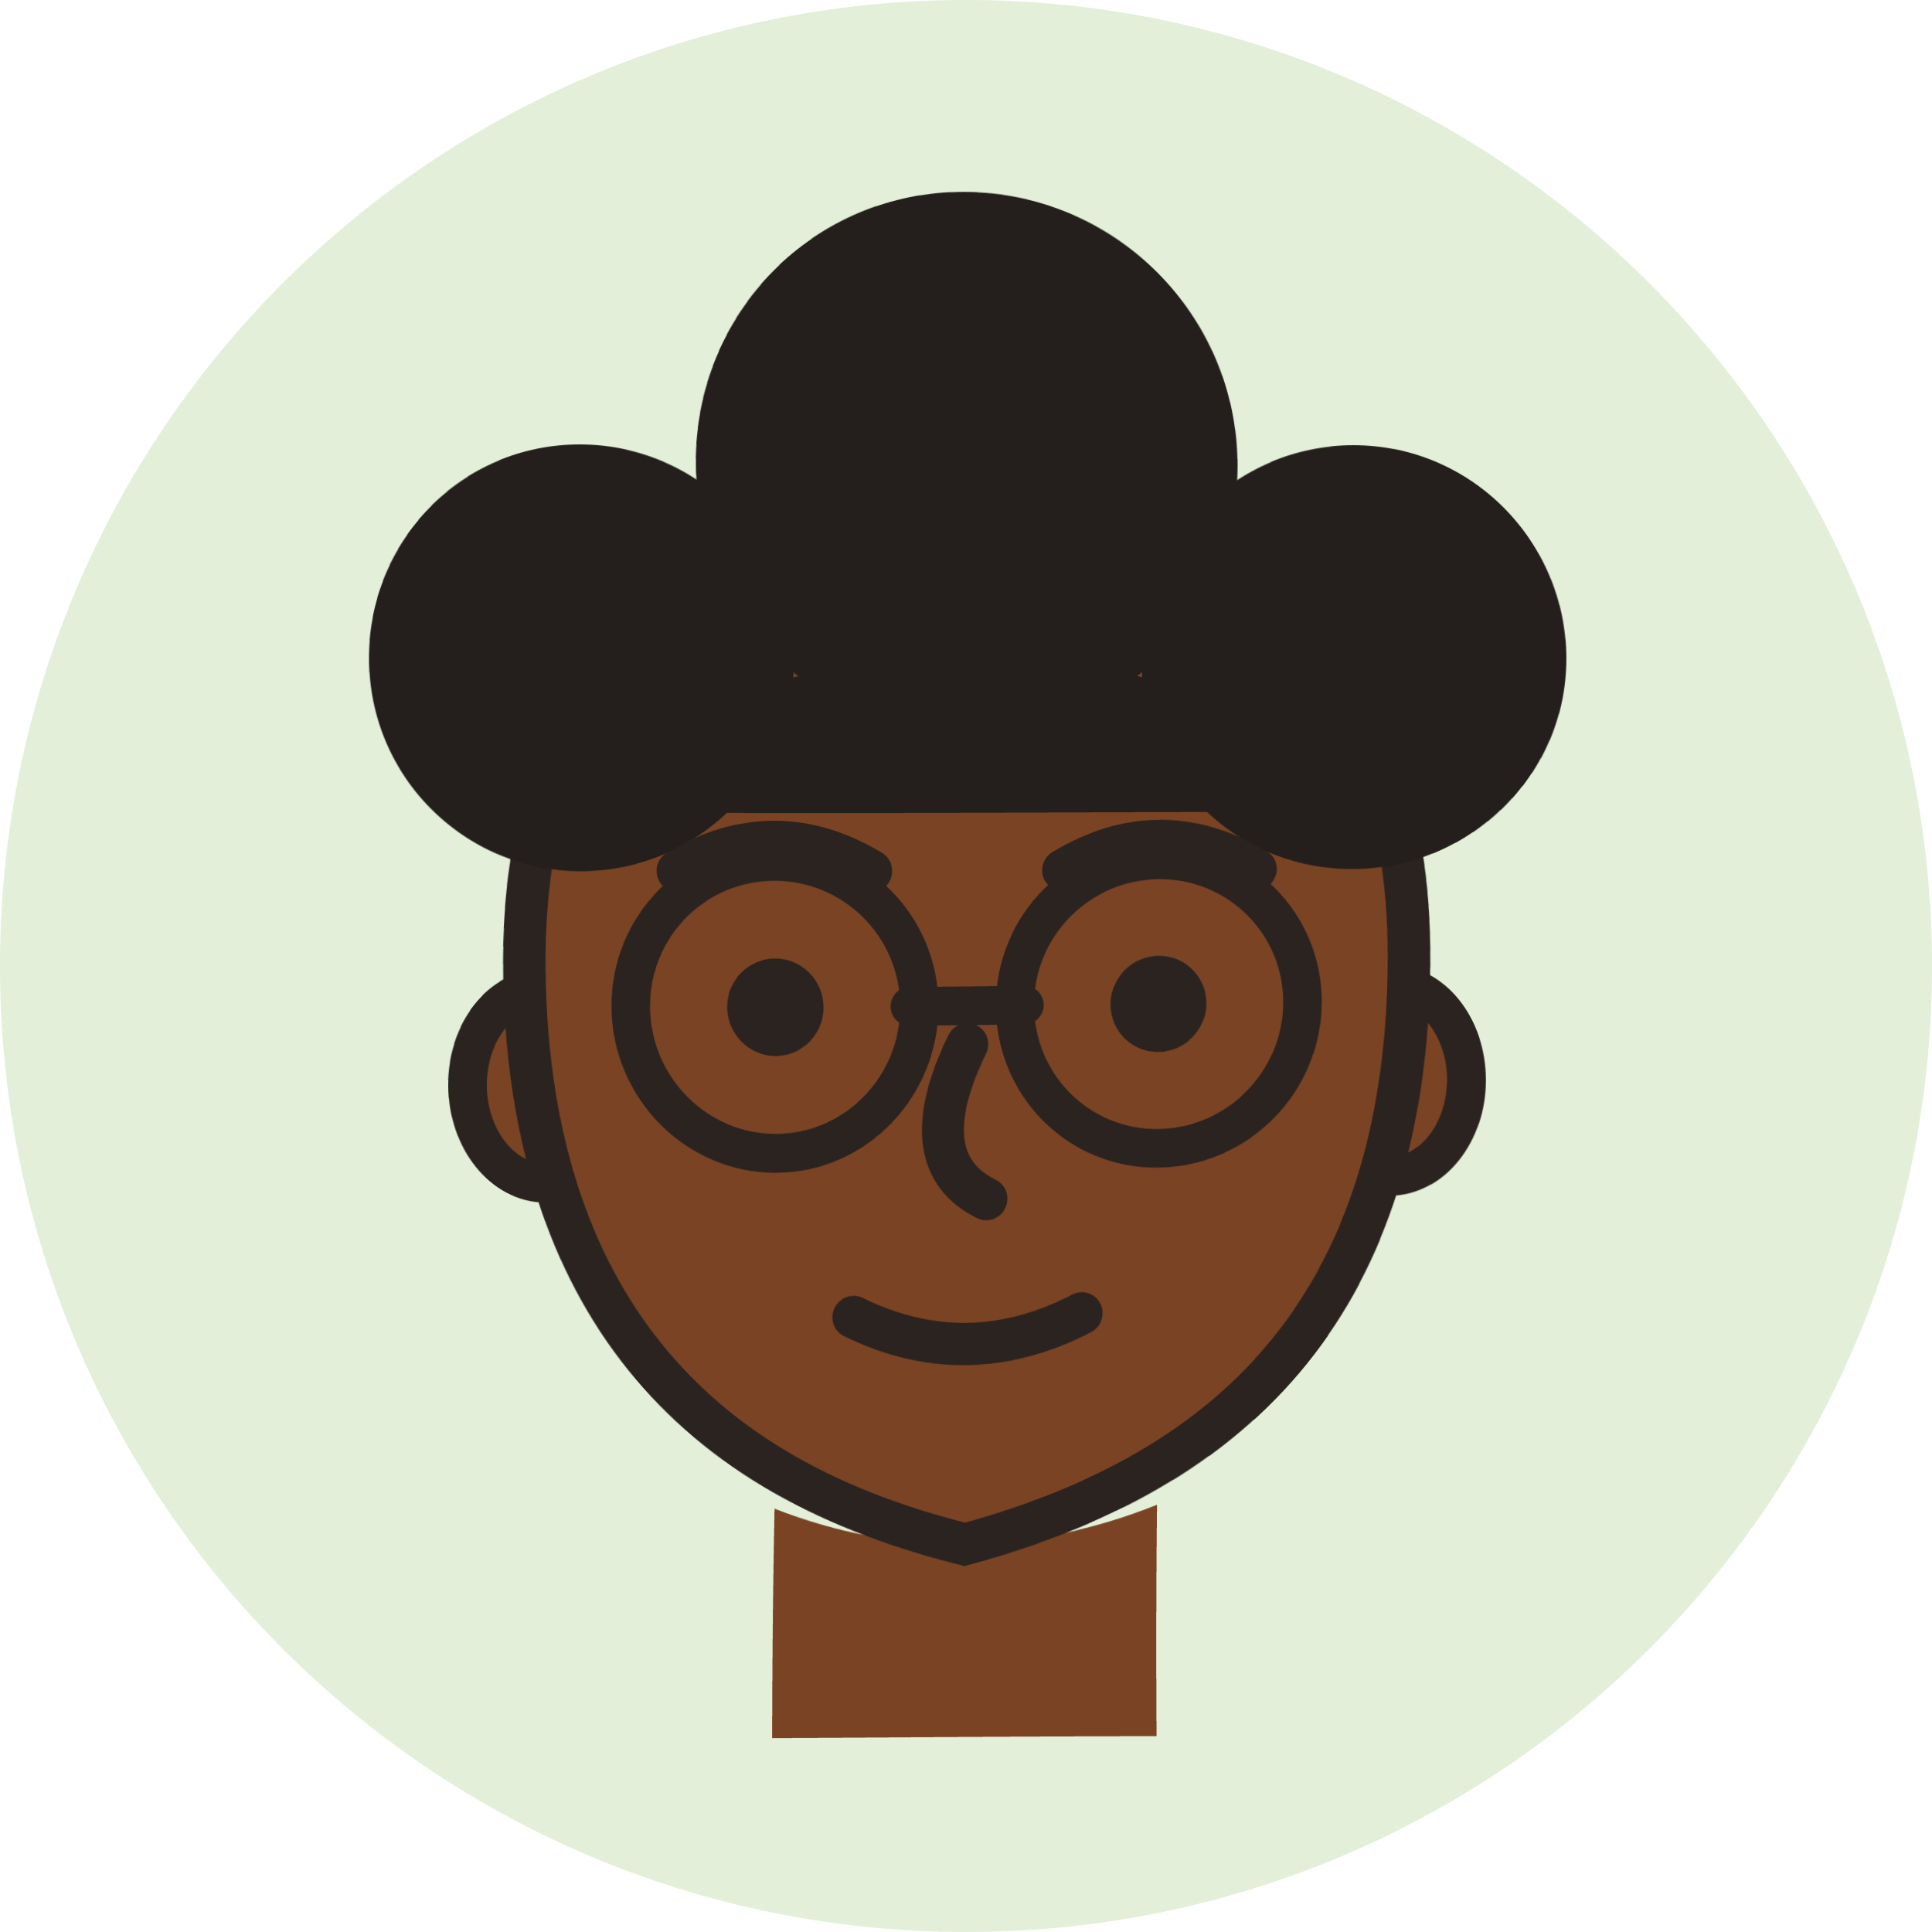
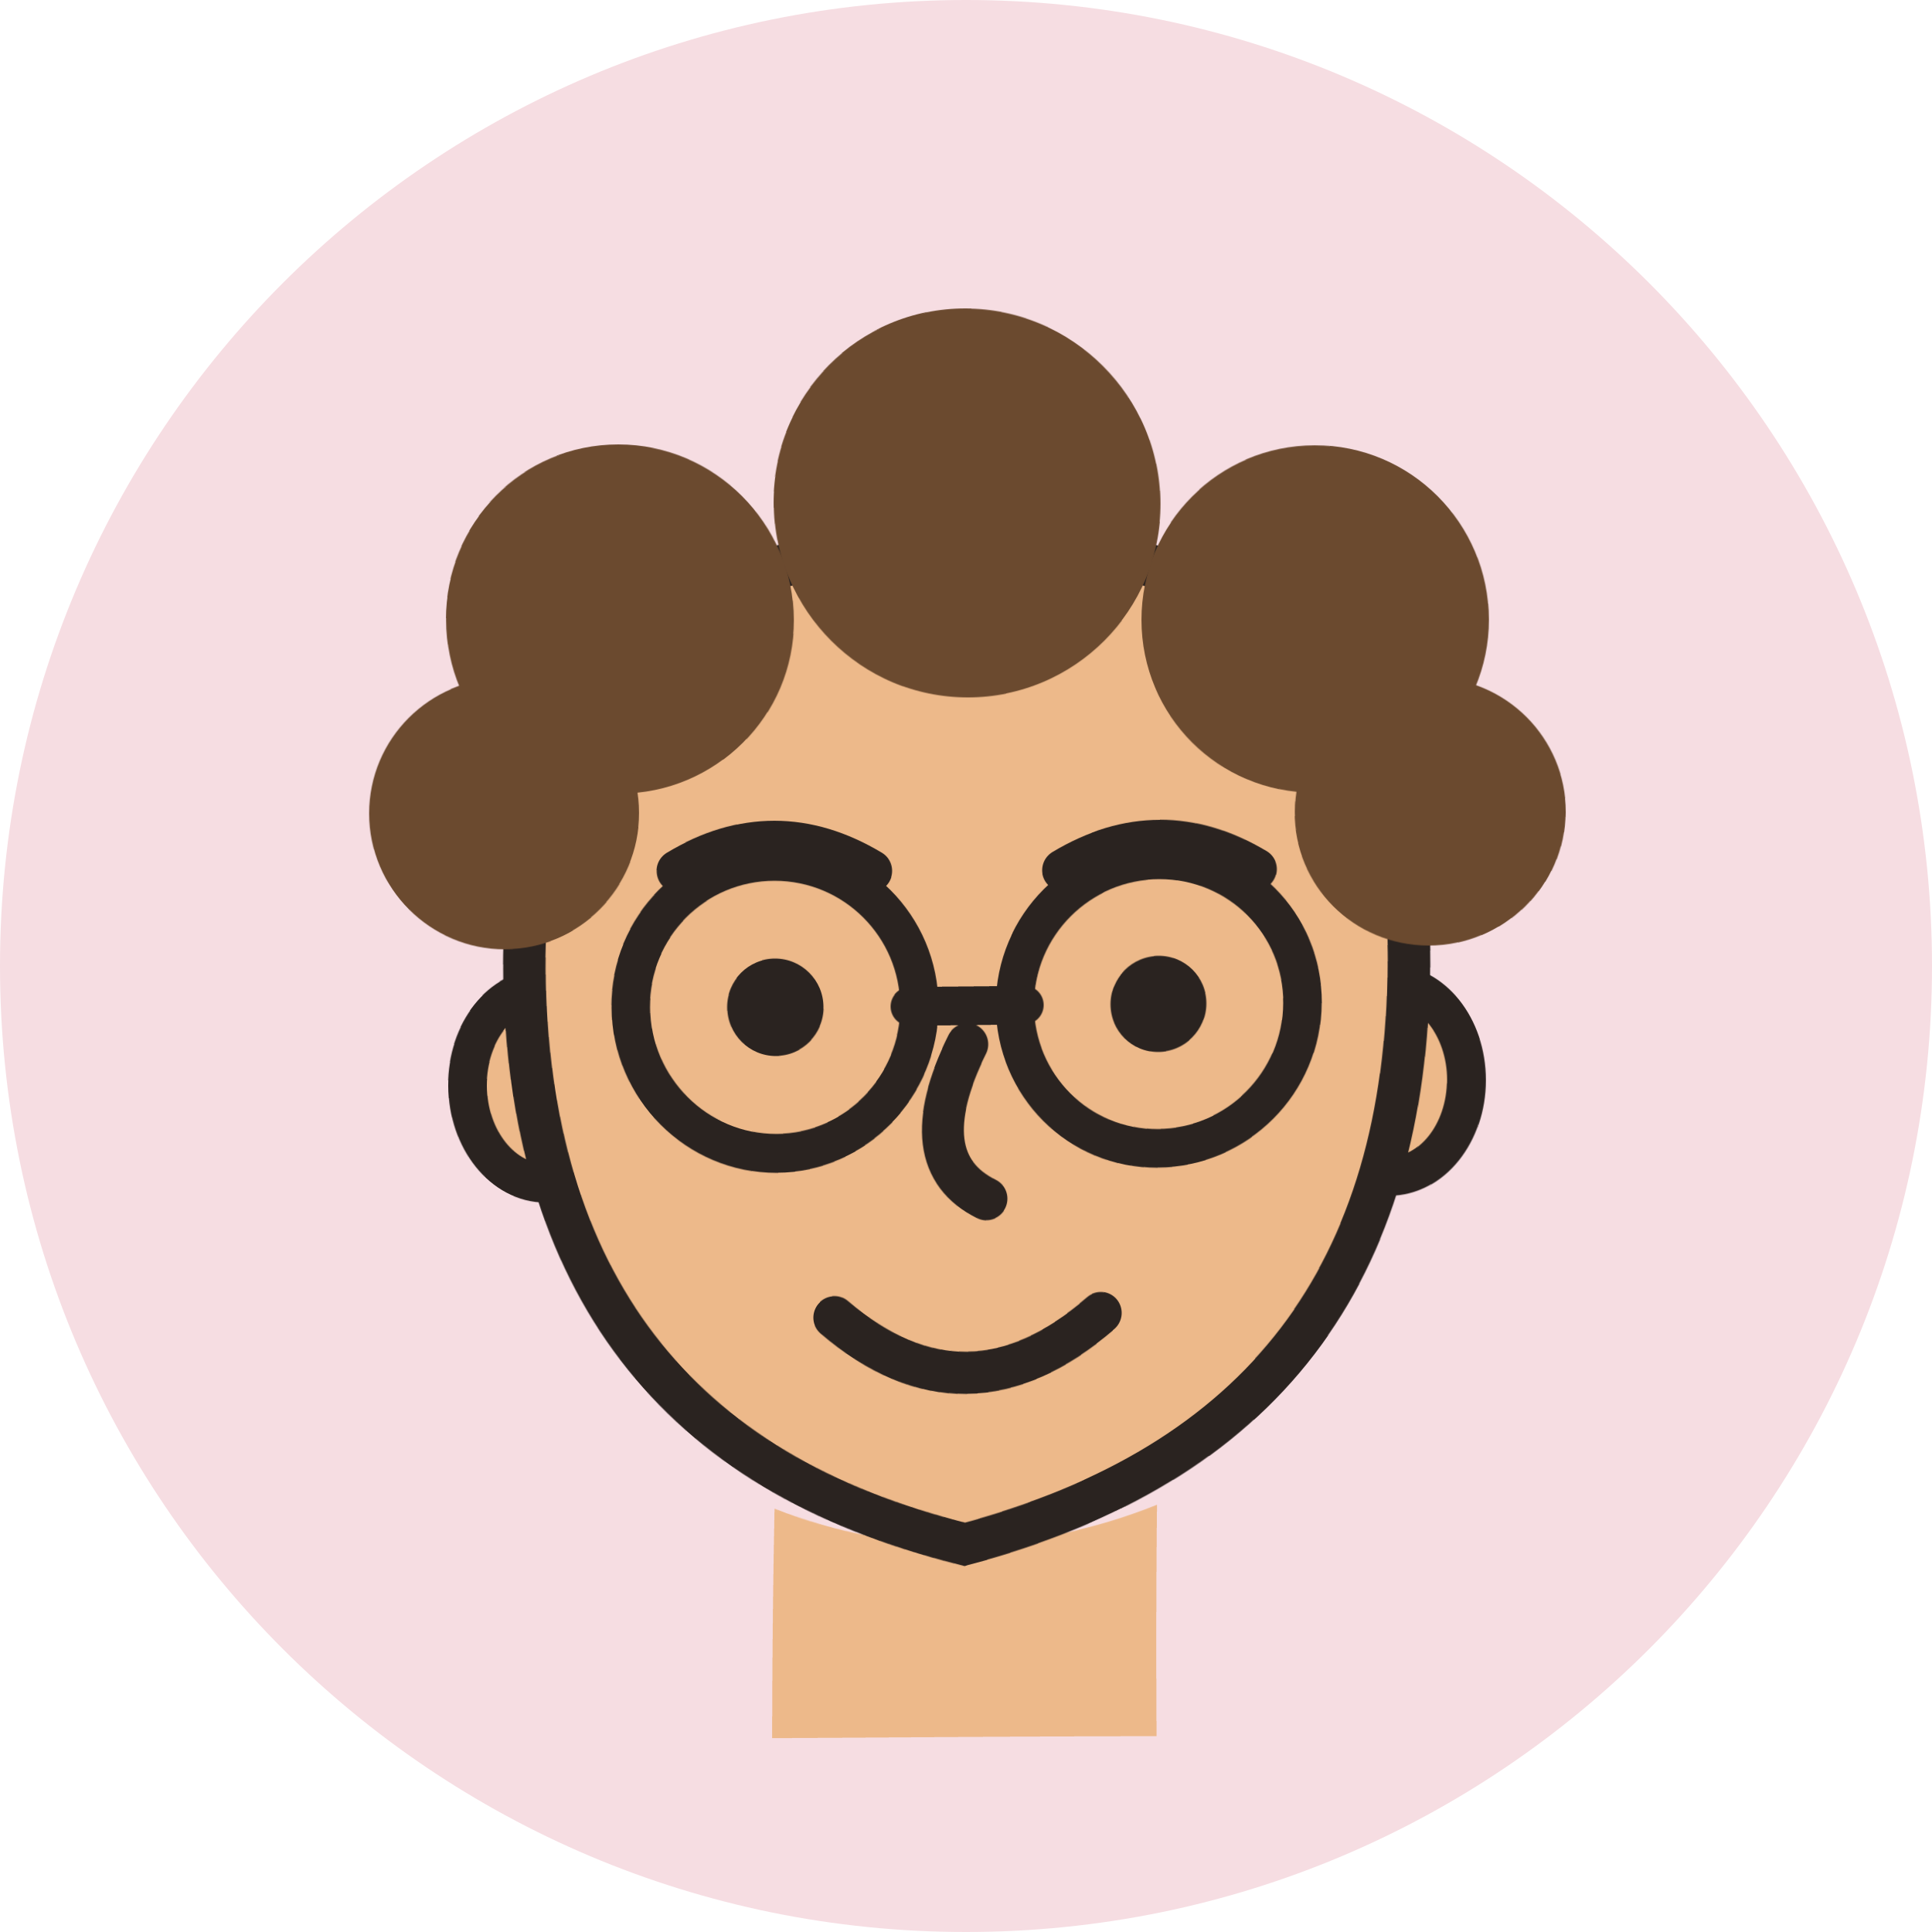
<svg xmlns="http://www.w3.org/2000/svg" viewBox="0 0 100 100">
  <defs>
    <filter id="r">
      <feTurbulence type="fractalNoise" baseFrequency="0.013" numOctaves="2" seed="42" result="n" />
      <feDisplacementMap in="SourceGraphic" in2="n" scale="2" />
    </filter>
  </defs>
-   <rect width="100" height="100" rx="50" fill="#E3EFD8" />
+   <rect width="100" height="100" rx="50" fill="#F6DDE2" />
  <g filter="url(#r)">
-     <path d="M40 78 q10 4 20 0 l0 12 -20 0 z" fill="#7A4424" />
-     <ellipse cx="28" cy="56" rx="4" ry="5" fill="#7A4424" stroke="#2a2320" stroke-width="2" />
-     <ellipse cx="72" cy="56" rx="4" ry="5" fill="#7A4424" stroke="#2a2320" stroke-width="2" />
-     <path d="M27 50 q0 -22 23 -22 q23 0 23 22 q0 24 -23 30 q-23 -6 -23 -30 z" fill="#7A4424" stroke="#2a2320" stroke-width="2.2" />
-     <circle cx="30" cy="34" r="11" fill="#241f1c" />
-     <circle cx="70" cy="34" r="11" fill="#241f1c" />
-     <circle cx="50" cy="24" r="14" fill="#241f1c" />
-     <path d="M24 42 q26 -16 52 0 z" fill="#241f1c" />
+     <path d="M40 78 q10 4 20 0 l0 12 -20 0 z" fill="#EDB98A" />
+     <ellipse cx="28" cy="56" rx="4" ry="5" fill="#EDB98A" stroke="#2a2320" stroke-width="2" />
+     <ellipse cx="72" cy="56" rx="4" ry="5" fill="#EDB98A" stroke="#2a2320" stroke-width="2" />
+     <path d="M27 50 q0 -22 23 -22 q23 0 23 22 q0 24 -23 30 q-23 -6 -23 -30 z" fill="#EDB98A" stroke="#2a2320" stroke-width="2.2" />
+     <circle cx="32" cy="32" r="9" fill="#6B4A2F" />
+     <circle cx="50" cy="26" r="10" fill="#6B4A2F" />
+     <circle cx="68" cy="32" r="9" fill="#6B4A2F" />
+     <circle cx="26" cy="42" r="7" fill="#6B4A2F" />
+     <circle cx="74" cy="42" r="7" fill="#6B4A2F" />
    <circle cx="40" cy="52" r="2.5" fill="#2a2320" />
    <circle cx="60" cy="52" r="2.5" fill="#2a2320" />
    <path d="M35 45 q5 -3 10 0" fill="none" stroke="#2a2320" stroke-width="2.2" stroke-linecap="round" stroke-linejoin="round" />
    <path d="M55 45 q5 -3 10 0" fill="none" stroke="#2a2320" stroke-width="2.2" stroke-linecap="round" stroke-linejoin="round" />
    <circle cx="40" cy="52" r="7.5" fill="none" stroke="#2a2320" stroke-width="2" stroke-linecap="round" stroke-linejoin="round" />
    <circle cx="60" cy="52" r="7.5" fill="none" stroke="#2a2320" stroke-width="2" stroke-linecap="round" stroke-linejoin="round" />
    <path d="M47 52 h6" fill="none" stroke="#2a2320" stroke-width="2" stroke-linecap="round" stroke-linejoin="round" />
    <path d="M50 54 q -3 6 1 8" fill="none" stroke="#2a2320" stroke-width="2.2" stroke-linecap="round" stroke-linejoin="round" />
-     <path d="M44 68 q6 3 12 0" fill="none" stroke="#2a2320" stroke-width="2.2" stroke-linecap="round" stroke-linejoin="round" />
+     <path d="M43 68 q7 6 14 0" fill="none" stroke="#2a2320" stroke-width="2.2" stroke-linecap="round" stroke-linejoin="round" />
  </g>
</svg>
